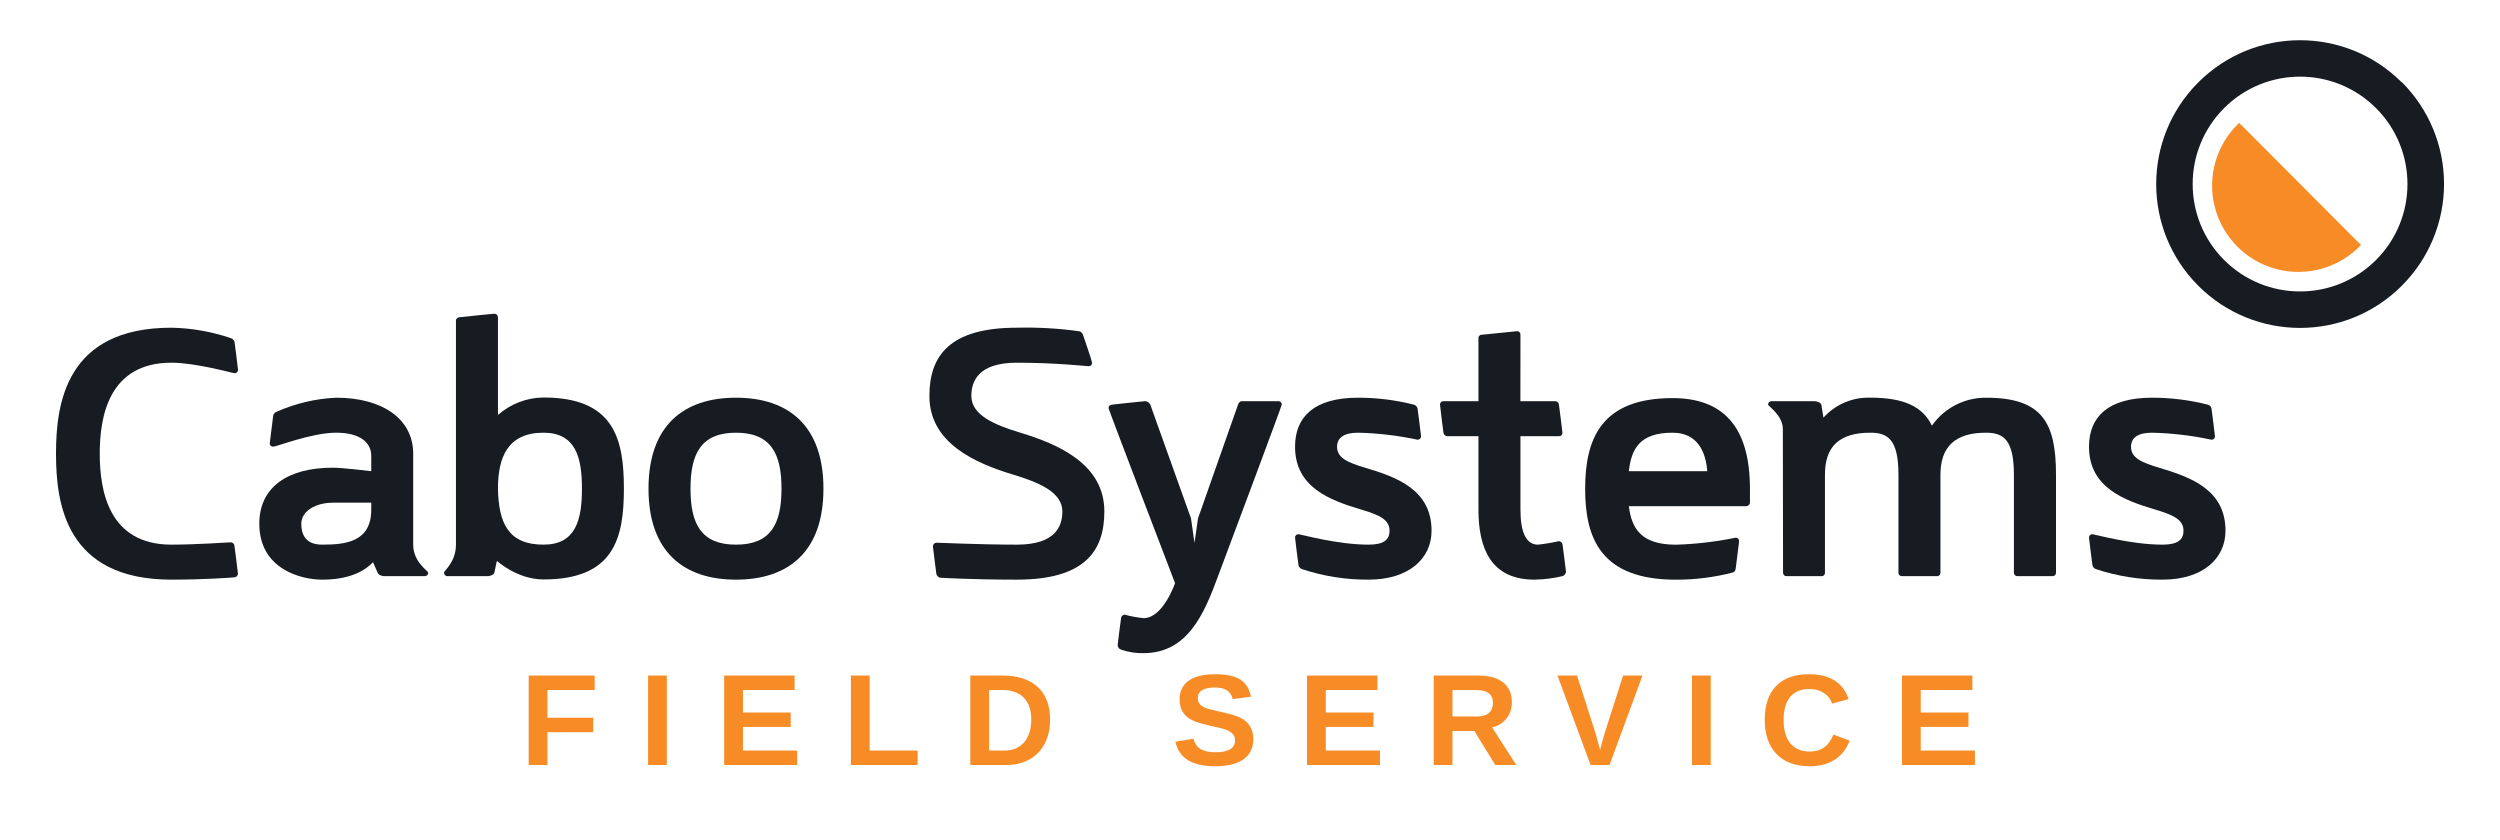
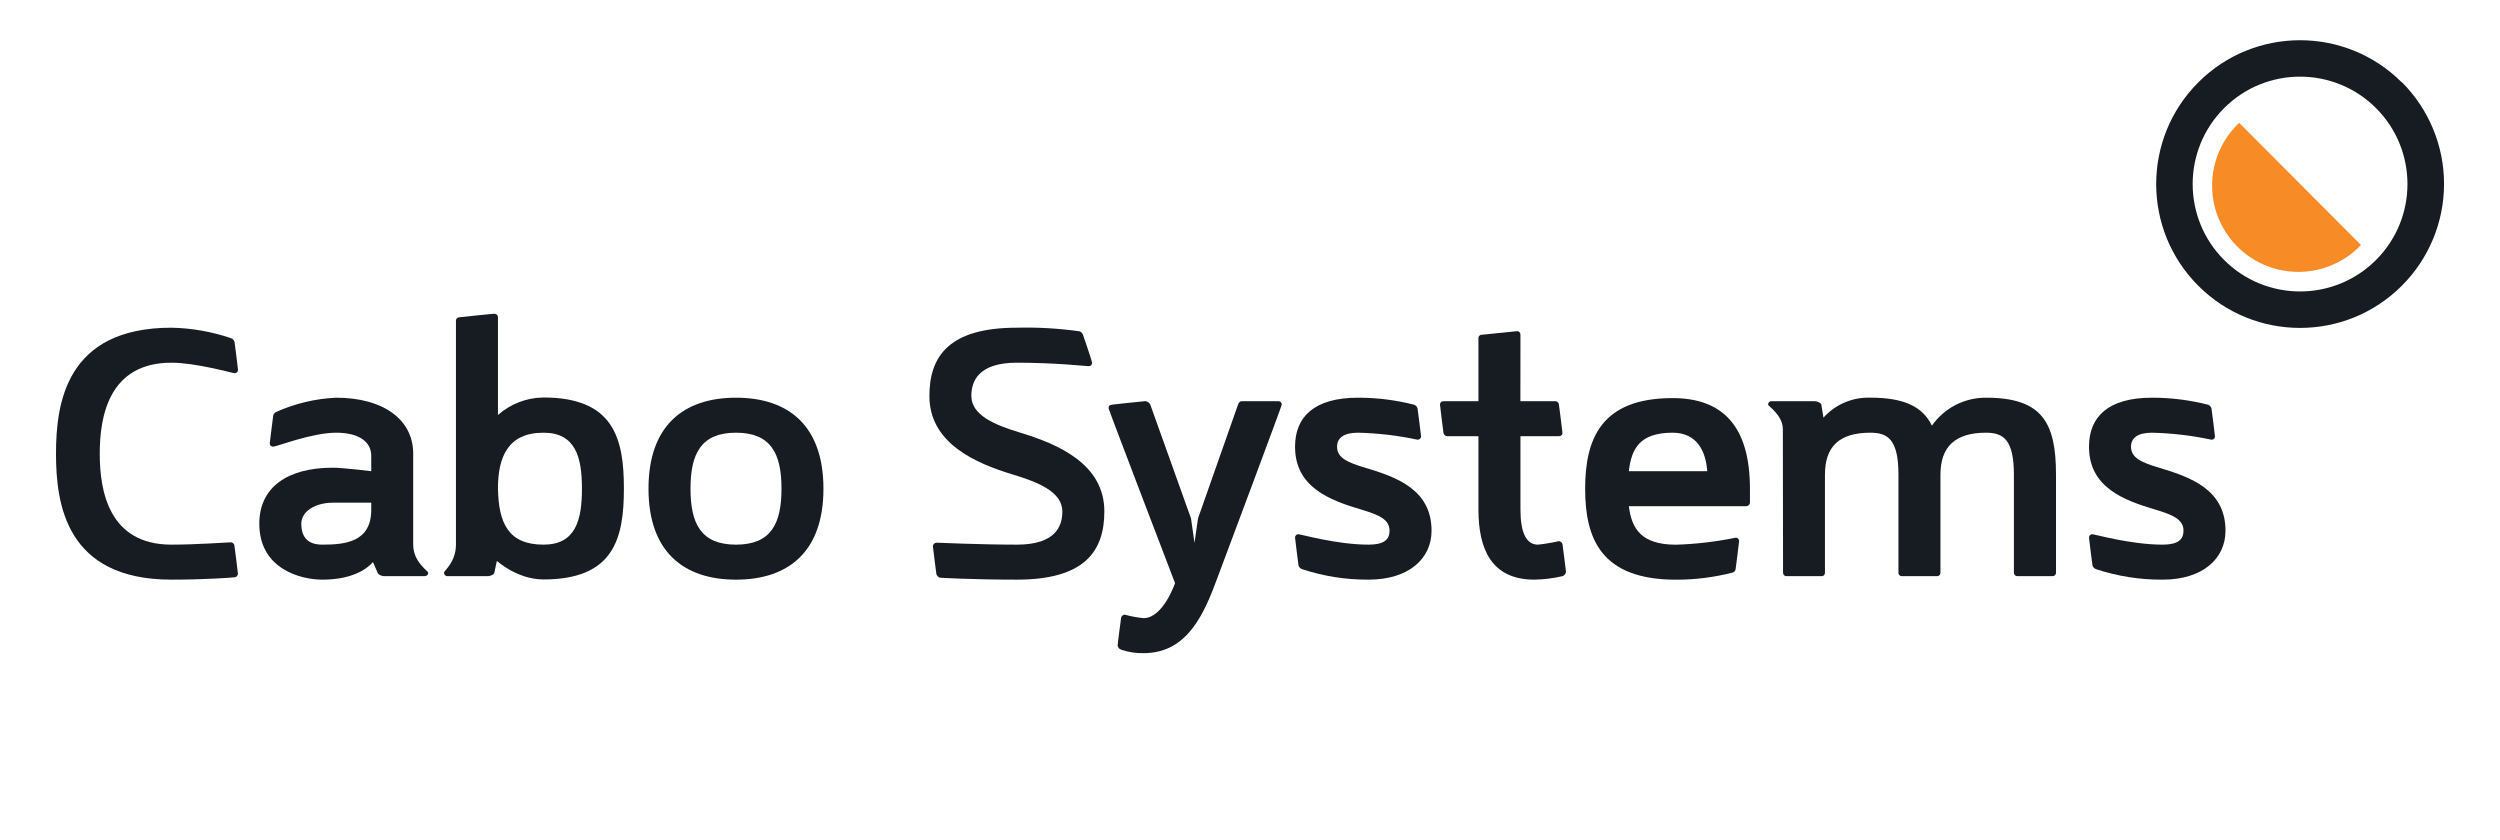
<svg xmlns="http://www.w3.org/2000/svg" viewBox="0 0 500 168" width="1000" height="336">
  <style>
 .cls-dark { fill: #161c22; }
 .cls-2 { fill: #f78c26; }
 .st-text { font-family: 'Montserrat', sans-serif, Arial; font-weight: 800; font-size: 26px; fill: #f78c26; letter-spacing: 8px; }
 </style>
  <g transform="translate(11.2, 8)">
    <path class="cls-dark" d="M464,44a21.48,21.48,0,1,1,0-30.38A21.48,21.48,0,0,1,464,44Zm5.15-35.53a28.77,28.77,0,1,0,0,40.69A28.77,28.77,0,0,0,469.17,8.43Z" />
    <path class="cls-2" d="M436.63,16.57A17.26,17.26,0,1,0,461,41Z" />
    <path class="cls-dark" d="M23.09,64.54c-12.59,0-14.34,10.85-14.34,18.2s1.75,18.19,14.34,18.19c4.9,0,11.55-.47,11.9-.47a.75.75,0,0,1,.7.7s.7,5.32.7,5.6a.75.75,0,0,1-.7.7c-.42.06-5.88.47-12.6.47C2,107.93,0,92.82,0,82.74s2-25.2,23.09-25.2A39.29,39.29,0,0,1,35,59.64a1.15,1.15,0,0,1,.7.7s.7,5.32.7,5.6a.66.66,0,0,1-.7.7C35.34,66.64,28,64.54,23.09,64.54Z" />
    <path class="cls-dark" d="M63.05,93.93V92.54H55.36c-3.43,0-6.3,1.68-6.3,4.2,0,3.77,2.59,4.19,4.2,4.19,4.69,0,9.79-.56,9.79-7Zm.35,10.5c-1.4,1.54-4.4,3.5-10.14,3.5-4.27,0-12.6-2.1-12.6-11.19,0-7.21,5.53-11.2,14.7-11.2,2,0,7.69.7,7.69.7V83.16c0-2.73-2.37-4.62-7-4.62-4.9,0-11.9,2.79-12.6,2.79a.65.65,0,0,1-.7-.69c0-.14.7-5.6.7-5.6a1.15,1.15,0,0,1,.7-.7,32.94,32.94,0,0,1,11.9-2.8c9.17,0,15.39,4.2,15.39,11.2v18.19c0,3.5,3,5.25,3,5.6a.67.67,0,0,1-.7.7H65.58c-.28,0-1.12-.21-1.26-.7Z" />
    <path class="cls-dark" d="M97.49,100.93c6.44,0,7.7-4.9,7.7-11.19s-1.26-11.2-7.7-11.2c-7.14,0-9.1,4.9-9.1,11.2.14,6.78,2,11.19,9.1,11.19Zm-11.06,6.3H78.31a.66.66,0,0,1-.7-.7c0-.42,2.38-2.1,2.38-5.6V56.14c0-.41.28-.63.7-.69,0,0,6.58-.7,7-.7a.69.69,0,0,1,.7.7V75a13.92,13.92,0,0,1,9.1-3.5c14.06,0,16.09,8.19,16.09,18.2s-2,18.19-16.09,18.19c-5.25,0-9.31-3.71-9.31-3.71s-.42,1.82-.49,2.31S86.71,107.23,86.43,107.23Z" />
    <path class="cls-dark" d="M136,100.93c7,0,9.1-4.19,9.1-11.19s-2.1-11.2-9.1-11.2-9.1,4.2-9.1,11.2,2.1,11.19,9.1,11.19Zm0-29.39c10.5,0,17.49,5.6,17.49,18.2s-7,18.19-17.49,18.19-17.5-5.6-17.5-18.19S125.48,71.54,136,71.54Z" />
    <path class="cls-dark" d="M192.17,100.93c7.84,0,9.1-3.78,9.1-6.64,0-3.85-4.69-5.81-9.79-7.35-7.64-2.31-16.8-6.3-16.8-15.75,0-8,4-13.65,17.49-13.65a76.26,76.26,0,0,1,12.53.72,1.13,1.13,0,0,1,.7.7s1.82,5.3,1.82,5.58a.66.66,0,0,1-.7.7c-.35,0-6.58-.7-14.35-.7s-9.1,3.78-9.1,6.65c0,3.85,4.69,5.81,9.8,7.35,7.63,2.31,16.8,6.29,16.8,15.75,0,8-4,13.64-17.5,13.64-9.24,0-15.39-.39-15.39-.39a1.15,1.15,0,0,1-.7-.7s-.7-5.32-.7-5.6a.75.75,0,0,1,.7-.7C176.43,100.54,184.9,100.93,192.17,100.93Z" />
    <path class="cls-dark" d="M236.4,72.94c.15-.42.43-.7.7-.7h7.35a.66.66,0,0,1,.7.7c0,.28-11.69,31.49-12.74,34.29-2.79,7.63-6.15,15.4-14.9,15.4a12.66,12.66,0,0,1-4.48-.7,1,1,0,0,1-.7-.84c0-.35.7-5.6.7-5.6a.83.83,0,0,1,.7-.56,23.08,23.08,0,0,0,3.78.7c3.92,0,6.3-7,6.3-7s-13.3-34.71-13.3-35c0-.49.28-.63.7-.7,0,0,6.3-.7,6.65-.7a1.27,1.27,0,0,1,1,.7L227,95.68l.7,4.9.7-4.9Z" />
    <path class="cls-dark" d="M262.51,100.93c3.08,0,4.2-1,4.2-2.79,0-2.24-2.1-3.16-5.6-4.21-6.37-1.88-13.3-4.47-13.3-12.59,0-6,3.85-9.8,12.6-9.8a45.18,45.18,0,0,1,11.2,1.4,1.11,1.11,0,0,1,.69.7s.71,5.32.71,5.6a.67.67,0,0,1-.71.7,64.11,64.11,0,0,0-11.89-1.4c-2.8,0-4.2,1-4.2,2.8,0,2.24,2.1,3.15,5.6,4.2,6.37,1.89,13.3,4.41,13.3,12.6,0,5.59-4.55,9.79-12.6,9.79a41.61,41.61,0,0,1-13.3-2.1,1.15,1.15,0,0,1-.7-.7s-.7-5.32-.7-5.6a.66.66,0,0,1,.7-.69C248.86,98.84,256.21,100.93,262.51,100.93Z" />
    <path class="cls-dark" d="M292.88,72.24h7a.75.75,0,0,1,.71.7s.7,5.39.7,5.6a.66.66,0,0,1-.7.7h-7.7V93.93c0,4.63,1.19,7,3.5,7a36.45,36.45,0,0,0,4.2-.7.85.85,0,0,1,.7.56s.7,5.25.7,5.6a1,1,0,0,1-.7.84,26.49,26.49,0,0,1-5.6.7c-8.68,0-11.2-6.23-11.2-14V79.24h-6.3a.81.81,0,0,1-.7-.7s-.69-5.32-.69-5.6a.66.66,0,0,1,.69-.7h7V59.64a.65.65,0,0,1,.7-.69l7-.71a.66.66,0,0,1,.7.71Z" />
    <path class="cls-dark" d="M314.57,86.24h15.68c-.28-3.92-2-7.7-6.93-7.7-6.65,0-8.25,3.29-8.75,7.7Zm0,7c.56,4.48,2.45,7.7,9.45,7.7a69.85,69.85,0,0,0,11.9-1.4.66.66,0,0,1,.7.7c0,.21-.7,5.6-.7,5.6a.82.82,0,0,1-.7.7,45.18,45.18,0,0,1-11.2,1.4c-15,0-18.19-8.19-18.19-18.19s3.22-18.13,17.49-18.13c9.94,0,15.47,5.53,15.47,18.13v2.8a.76.76,0,0,1-.77.69Z" />
    <path class="cls-dark" d="M345.37,77.84c0-2.8-2.95-4.62-2.95-4.9a.66.66,0,0,1,.7-.7h8.69c.28,0,1.18.28,1.26.7l.42,2.59a12.11,12.11,0,0,1,9.37-4c6.79,0,10.5,1.82,12.32,5.6A13.13,13.13,0,0,1,386,71.54c11.19,0,14,4.9,14,15.4v19.59a.67.67,0,0,1-.71.7h-7a.67.67,0,0,1-.71-.7V86.94c0-7-2.09-8.4-5.59-8.4-6.16,0-9.1,2.8-9.1,8.4v19.59a.66.66,0,0,1-.7.7h-7a.66.66,0,0,1-.7-.7V86.94c0-7-2.1-8.4-5.6-8.4-6.3,0-9.1,2.8-9.1,8.4v19.59a.65.65,0,0,1-.69.7h-7a.66.66,0,0,1-.69-.7Z" />
    <path class="cls-dark" d="M421.3,100.93c3.08,0,4.2-1,4.2-2.79,0-2.24-2.1-3.16-5.6-4.21-6.37-1.88-13.3-4.47-13.3-12.59,0-6,3.85-9.8,12.6-9.8a45.18,45.18,0,0,1,11.2,1.4,1.11,1.11,0,0,1,.69.7s.7,5.32.7,5.6a.66.66,0,0,1-.7.7,64.11,64.11,0,0,0-11.89-1.4c-2.8,0-4.2,1-4.2,2.8,0,2.24,2.1,3.15,5.6,4.2,6.37,1.89,13.3,4.41,13.3,12.6,0,5.59-4.55,9.79-12.6,9.79a41.61,41.61,0,0,1-13.3-2.1,1.15,1.15,0,0,1-.7-.7s-.7-5.32-.7-5.6a.66.66,0,0,1,.7-.69C407.65,98.84,415,100.93,421.3,100.93Z" />
  </g>
-   <text x="250" y="153" text-anchor="middle" class="st-text">FIELD SERVICE</text>
</svg>
